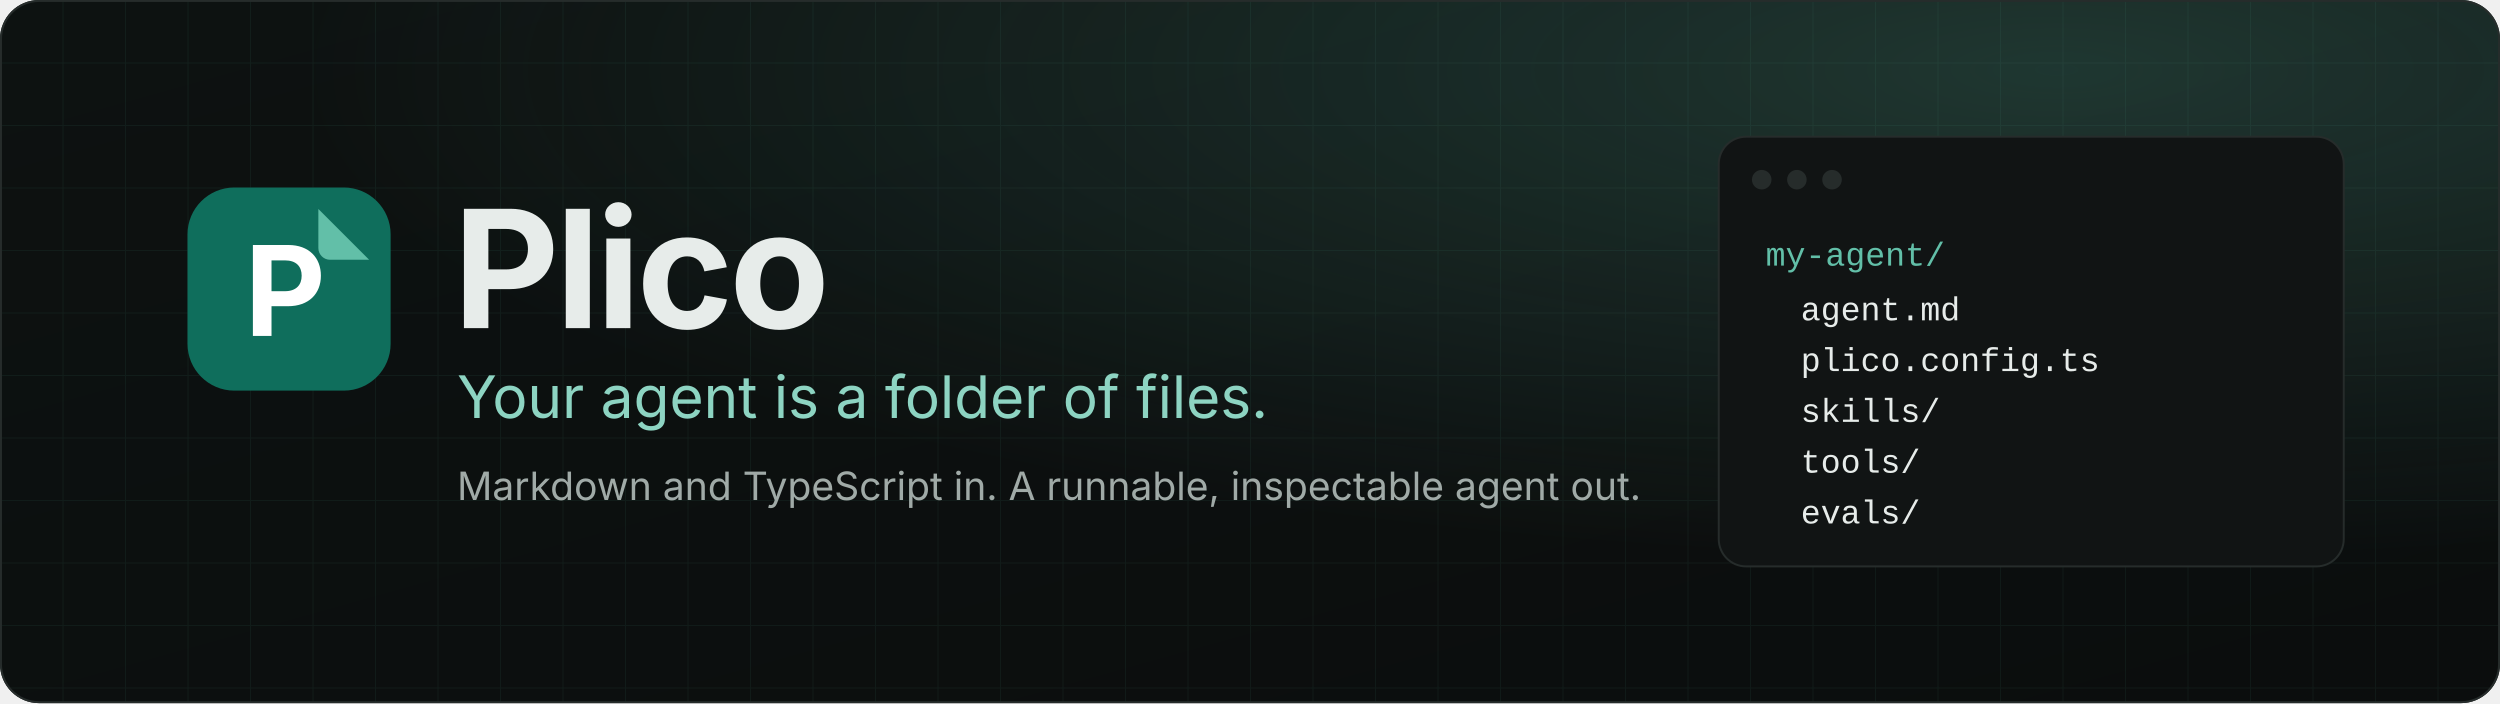
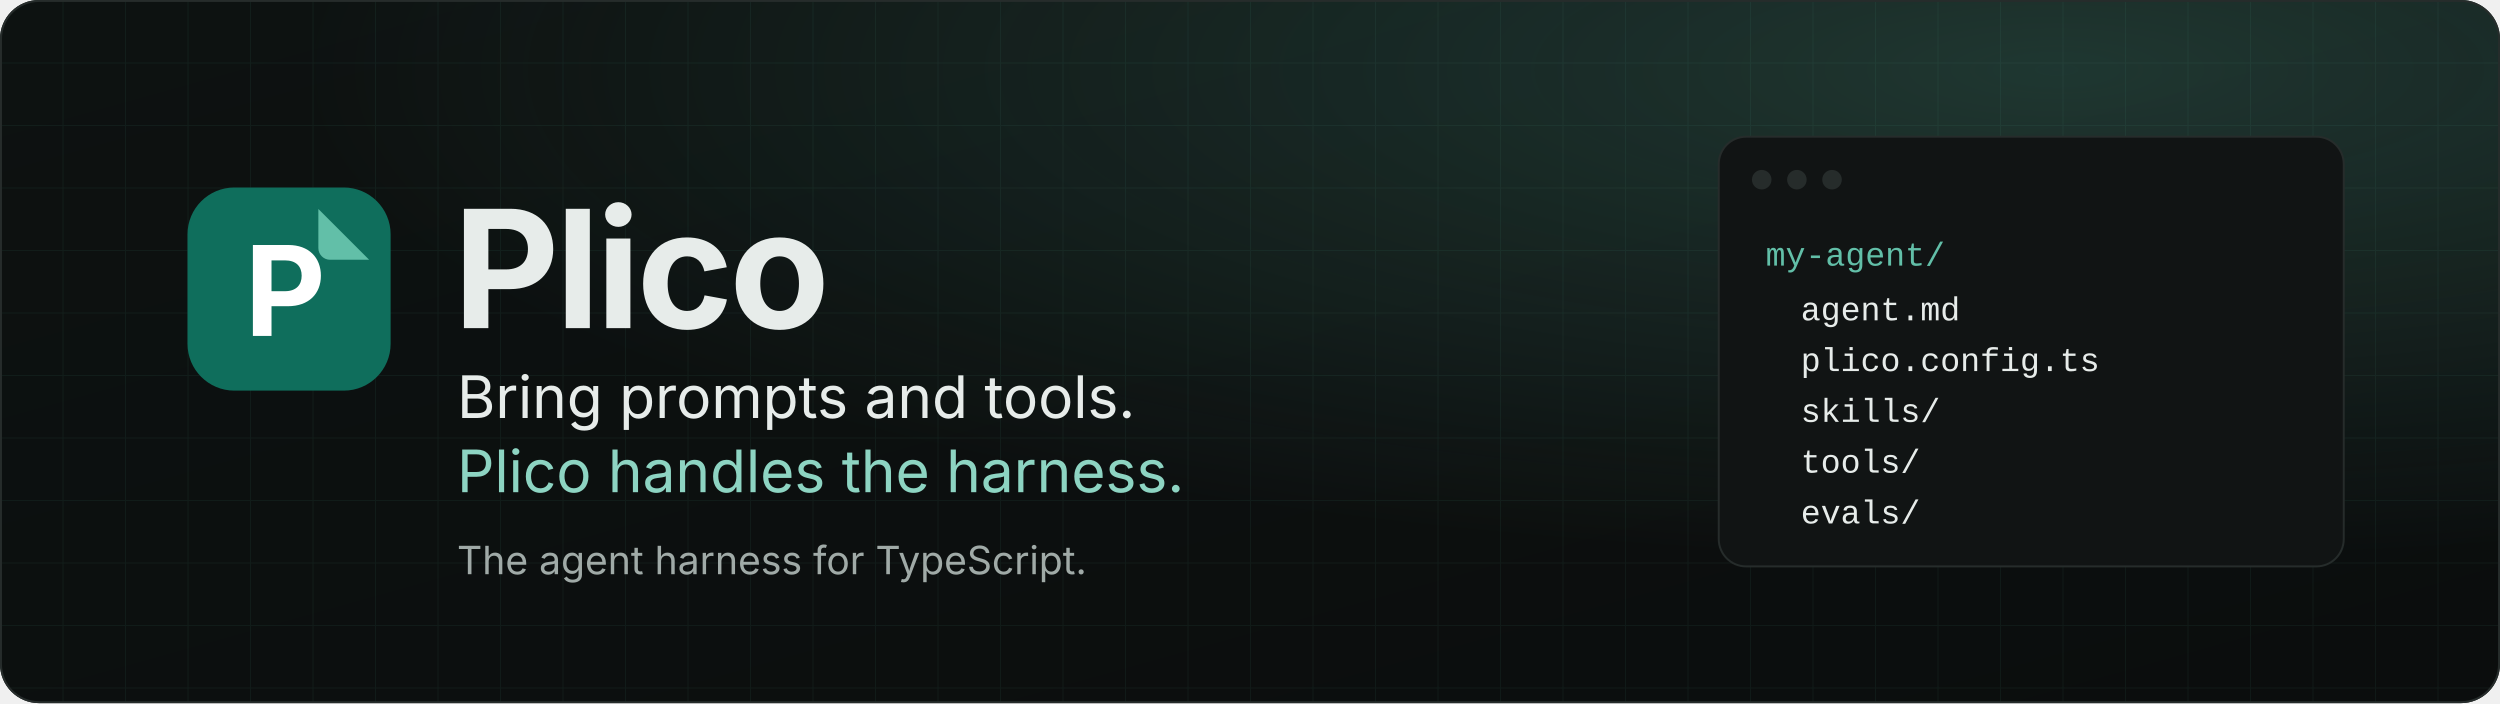
<svg xmlns="http://www.w3.org/2000/svg" viewBox="0 0 1280 360" width="1280" height="360" role="img" aria-labelledby="t d">
  <defs>
    <linearGradient id="bg" x1="0" y1="0" x2="1" y2="1">
      <stop offset="0" stop-color="#0d1211" />
      <stop offset="1" stop-color="#0b0d0d" />
    </linearGradient>
    <radialGradient id="glow" cx="0.82" cy="0.1" r="0.7">
      <stop offset="0" stop-color="#62bfa8" stop-opacity="0.22" />
      <stop offset="1" stop-color="#62bfa8" stop-opacity="0" />
    </radialGradient>
    <pattern id="grid" width="32" height="32" patternUnits="userSpaceOnUse">
      <path d="M32 0H0V32" fill="none" stroke="#62bfa8" stroke-opacity="0.07" />
    </pattern>
  </defs>
  <rect width="1280" height="360" rx="20" fill="url(#bg)" />
  <rect width="1280" height="360" rx="20" fill="url(#grid)" />
  <rect width="1280" height="360" rx="20" fill="url(#glow)" />
  <rect x="0.5" y="0.5" width="1279" height="359" rx="19.5" fill="none" stroke="#262c2b" />
  <g transform="translate(96 96)">
    <rect width="104" height="104" rx="24" fill="#0f6e5c" />
    <path d="M67 11 93 37H73a6 6 0 0 1-6-6Z" fill="#62bfa8" />
    <text x="50" y="76" font-family="Inter, 'Segoe UI', Arial, Helvetica, sans-serif" font-size="64" font-weight="700" text-anchor="middle" fill="#ffffff">P</text>
  </g>
  <text x="232" y="168" font-family="Inter, 'Segoe UI', Arial, Helvetica, sans-serif" font-size="84" font-weight="700" letter-spacing="-2" fill="#e7ecea">Plico</text>
-   <text x="234" y="214" font-family="Inter, 'Segoe UI', Arial, Helvetica, sans-serif" font-size="30" fill="#8dd4c2">Your agent is a folder of files.</text>
-   <text x="234" y="256" font-family="Inter, 'Segoe UI', Arial, Helvetica, sans-serif" font-size="20" fill="#a0aaa7">Markdown and TypeScript in. A runnable, inspectable agent out.</text>
+   <text x="234" y="214" font-family="Inter, 'Segoe UI', Arial, Helvetica, sans-serif" font-size="30" fill="#e7ecea">Bring prompts and tools.</text>
+   <text x="234" y="252" font-family="Inter, 'Segoe UI', Arial, Helvetica, sans-serif" font-size="30" fill="#8dd4c2">Plico handles the harness.</text>
+   <text x="234" y="294" font-family="Inter, 'Segoe UI', Arial, Helvetica, sans-serif" font-size="20" fill="#a0aaa7">The agent harness for TypeScript.</text>
  <g transform="translate(880 70)" font-family="'SFMono-Regular', Consolas, 'Liberation Mono', Menlo, monospace" font-size="17">
    <rect width="320" height="220" rx="14" fill="#111414" stroke="#262c2b" />
    <circle cx="22" cy="22" r="5" fill="#262c2b" />
    <circle cx="40" cy="22" r="5" fill="#262c2b" />
    <circle cx="58" cy="22" r="5" fill="#262c2b" />
    <text x="24" y="66" fill="#62bfa8">my-agent/</text>
    <text x="42" y="94" fill="#e7ecea">agent.md</text>
    <text x="42" y="120" fill="#e7ecea">plico.config.ts</text>
    <text x="42" y="146" fill="#e7ecea">skills/</text>
    <text x="42" y="172" fill="#e7ecea">tools/</text>
    <text x="42" y="198" fill="#e7ecea">evals/</text>
  </g>
</svg>
